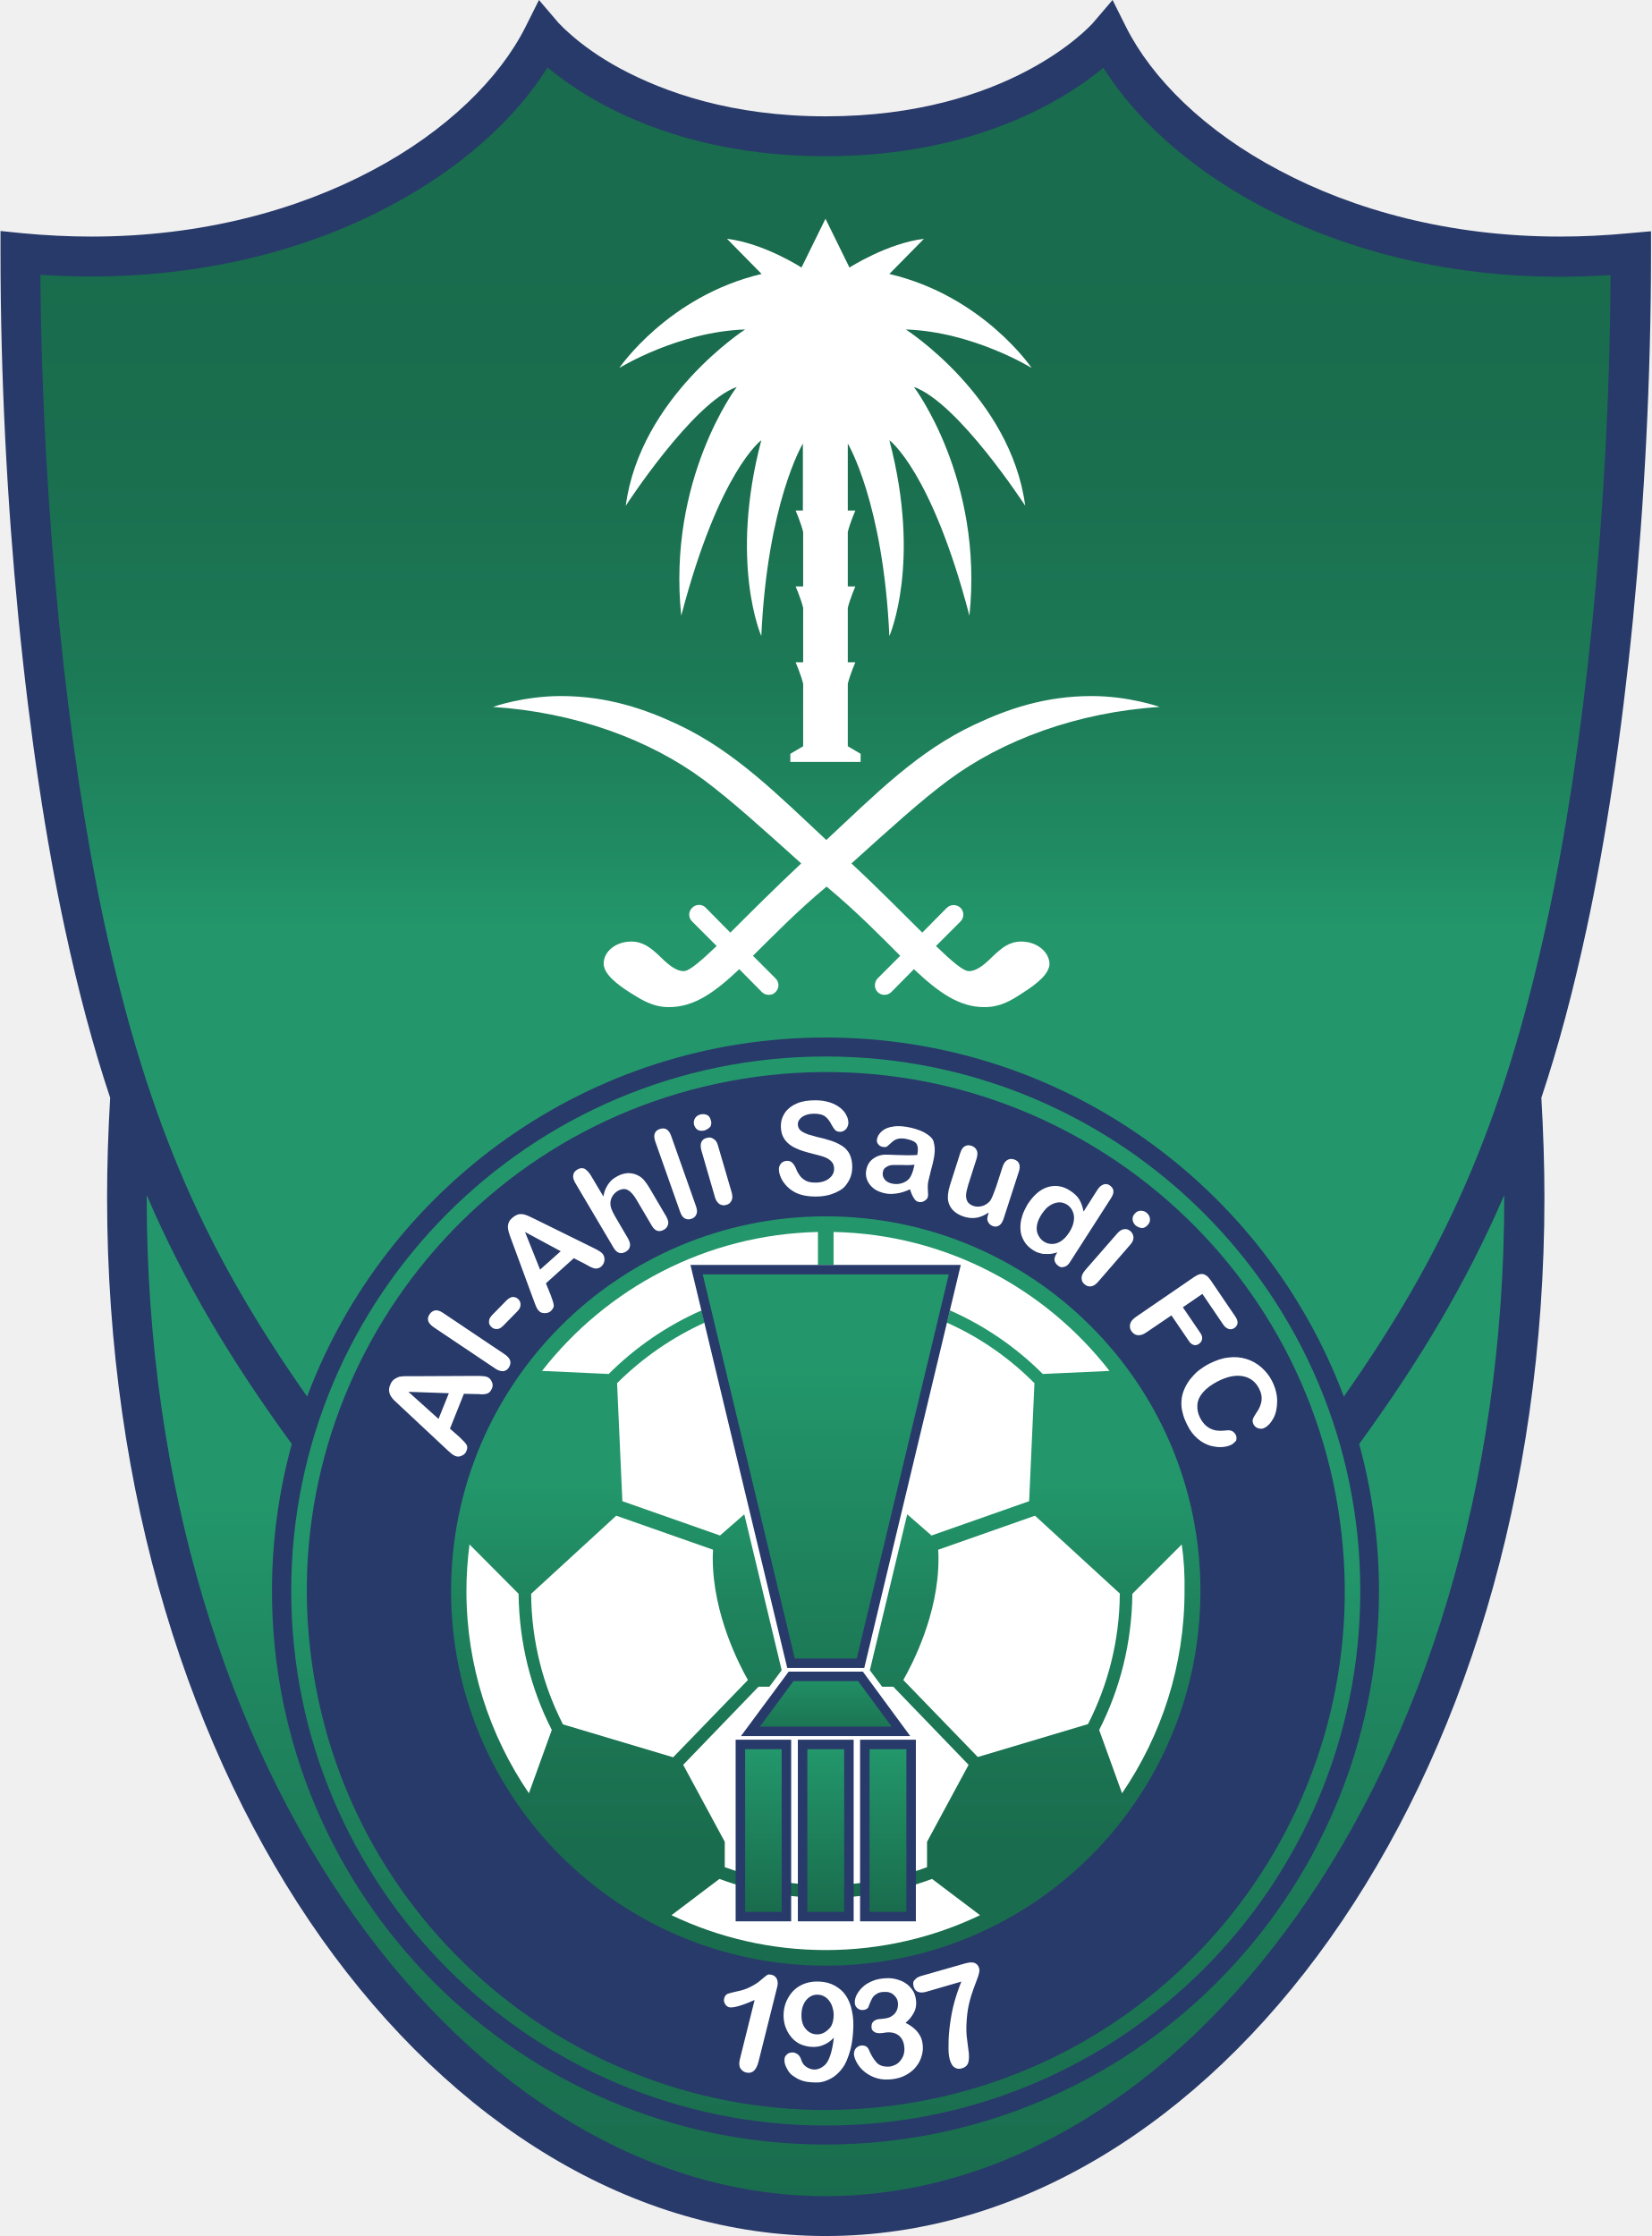
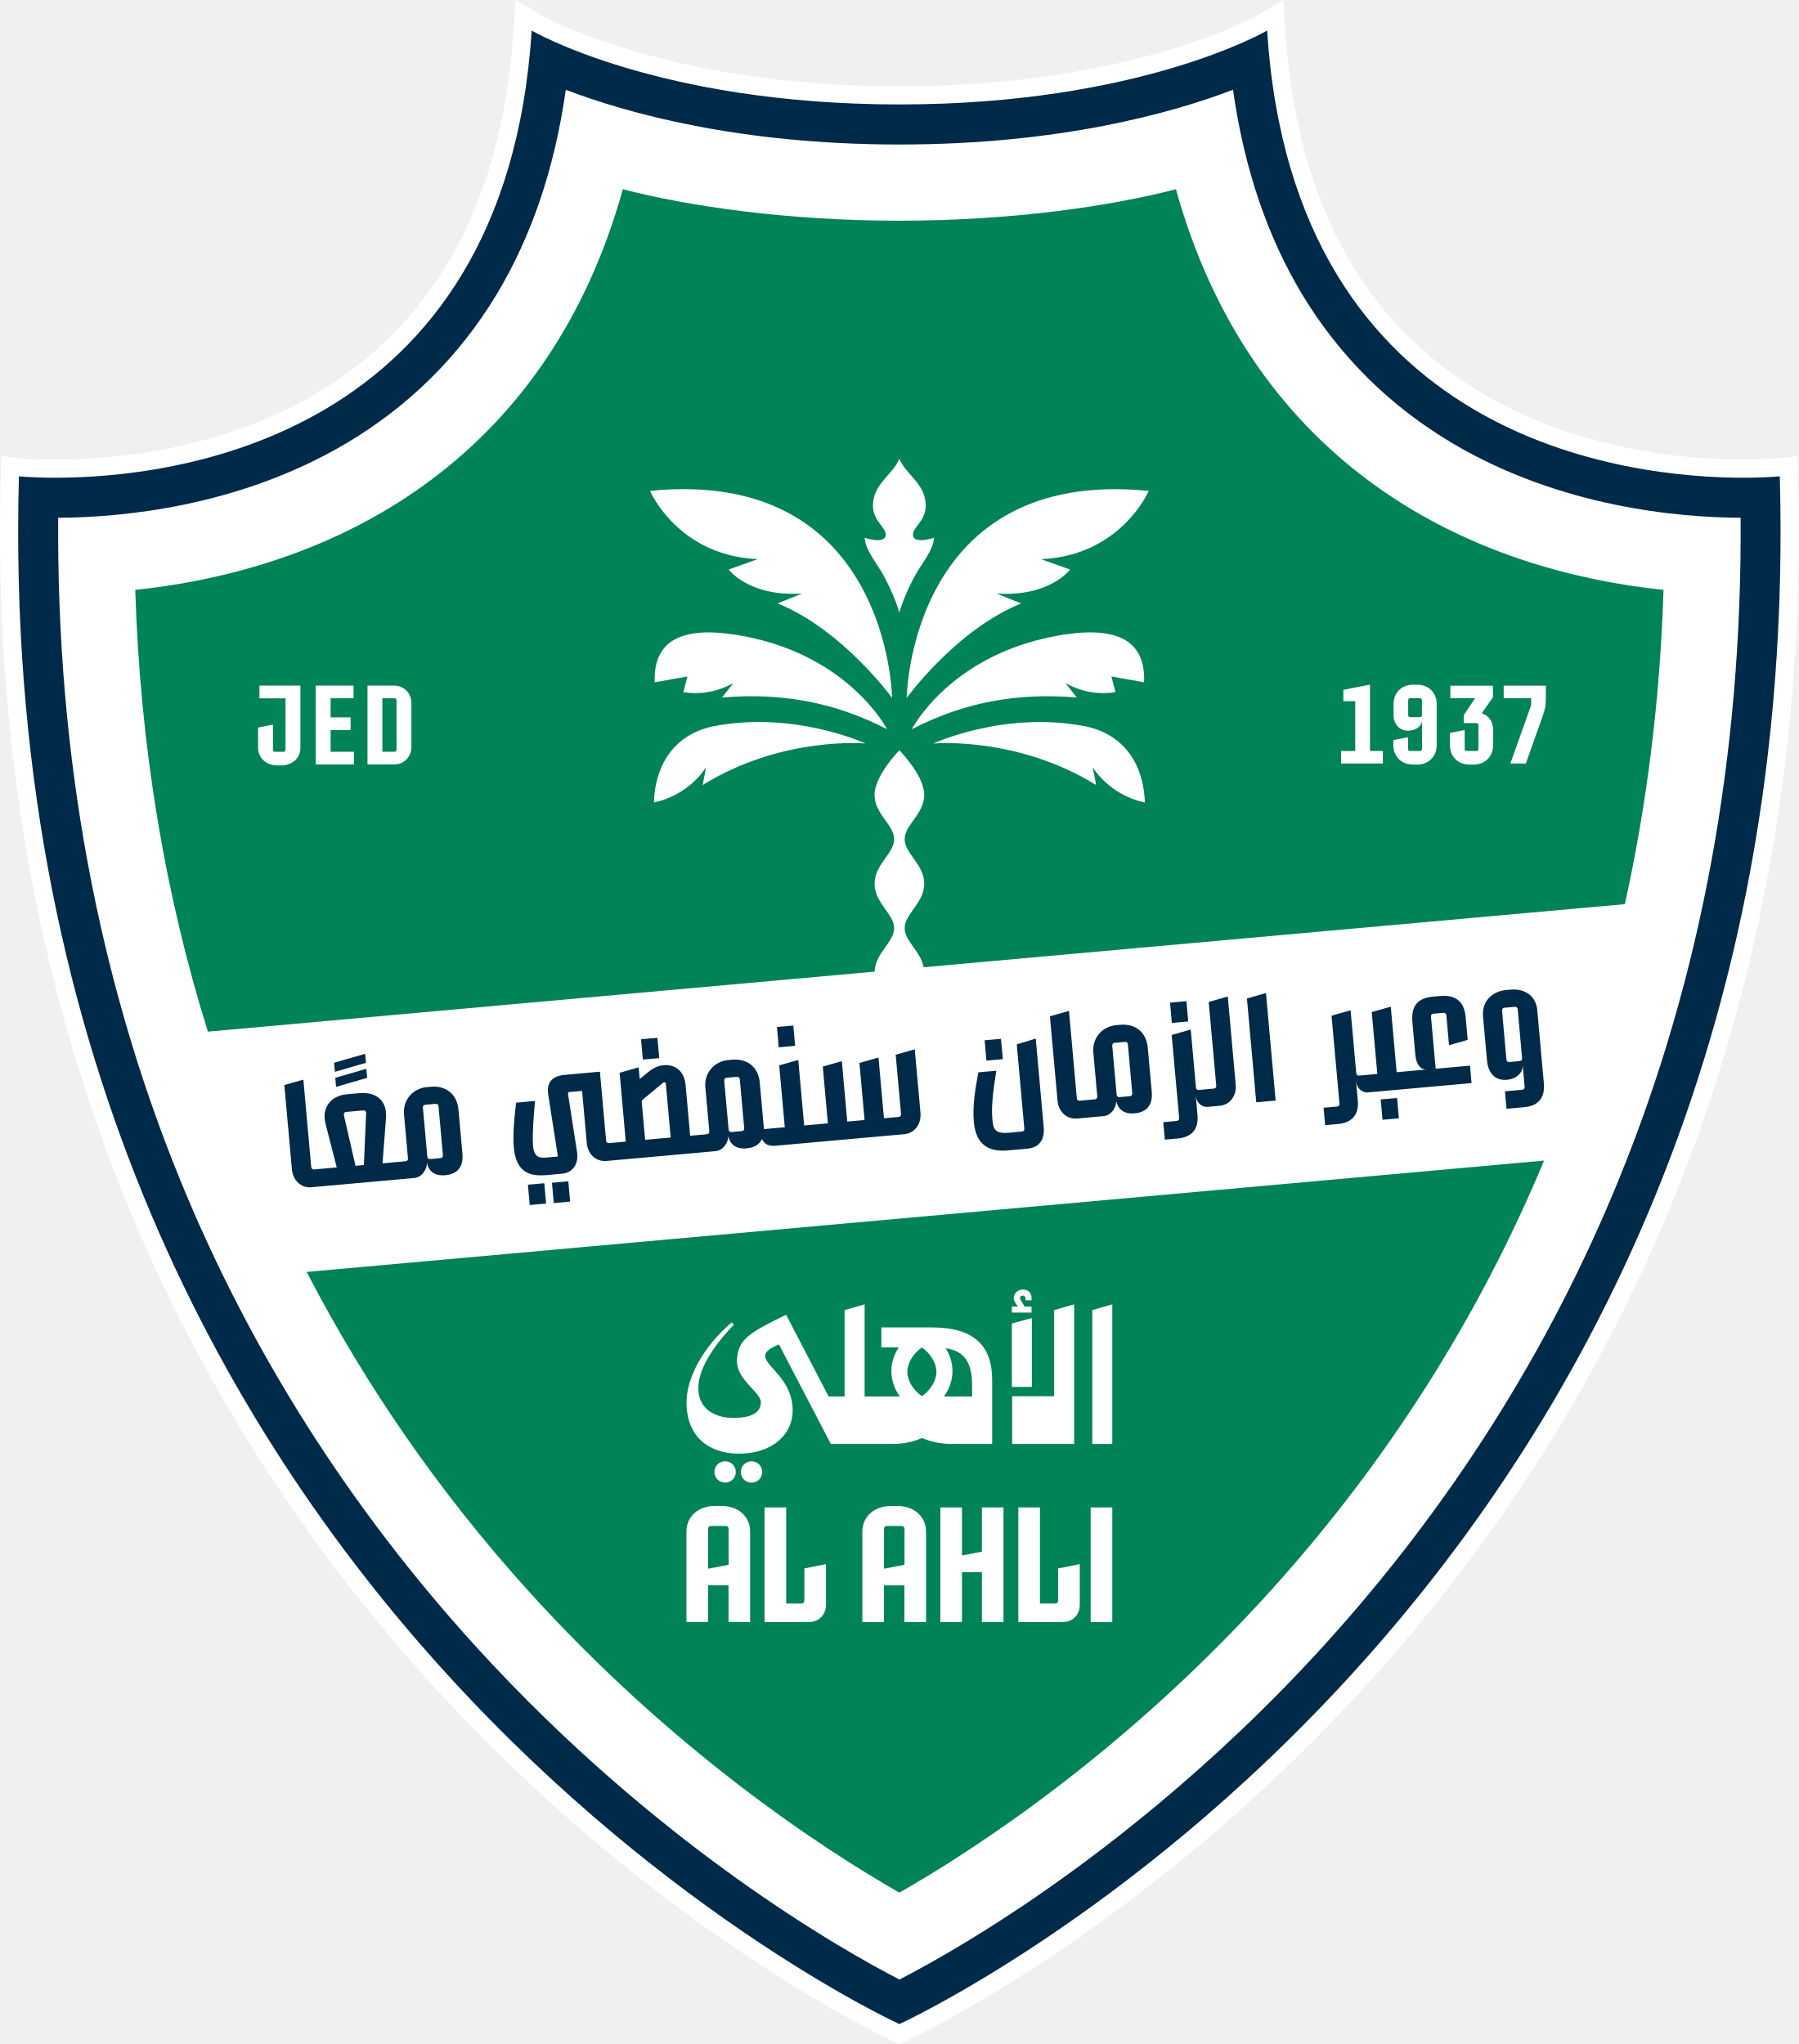
- <svg xmlns="http://www.w3.org/2000/svg" xmlns:xlink="http://www.w3.org/1999/xlink" width="271.768" height="367.961" viewBox="0 0 291 394.247">
-   <linearGradient id="a">
-     <stop offset=".139" stop-color="#196c4d" />
-     <stop offset=".287" stop-color="#1b7352" />
-     <stop offset=".499" stop-color="#1f855f" />
-     <stop offset=".648" stop-color="#23976b" />
-   </linearGradient>
-   <linearGradient xlink:href="#a" id="c" x1="295.769" x2="295.769" y1="872.811" y2="352.567" gradientUnits="userSpaceOnUse" />
-   <linearGradient id="d" x1="295.775" x2="295.775" y1="21.224" y2="504.919" gradientUnits="userSpaceOnUse">
-     <stop offset=".139" stop-color="#196c4d" />
-     <stop offset=".31" stop-color="#1a6f4f" />
-     <stop offset=".451" stop-color="#1c7956" />
-     <stop offset=".579" stop-color="#208a62" />
-     <stop offset=".648" stop-color="#23976b" />
-   </linearGradient>
-   <linearGradient xlink:href="#a" id="e" x1="295.772" x2="295.772" y1="850.052" y2="400.413" gradientUnits="userSpaceOnUse" />
-   <linearGradient xlink:href="#a" id="f" x1="295.772" x2="295.772" y1="704.643" y2="435.974" gradientUnits="userSpaceOnUse" />
-   <linearGradient id="b">
-     <stop offset="0" stop-color="#196c4d" />
-     <stop offset="1" stop-color="#23976b" />
-   </linearGradient>
-   <linearGradient xlink:href="#b" id="h" x1="273.449" x2="273.449" y1="685.28" y2="626.952" gradientUnits="userSpaceOnUse" />
-   <linearGradient xlink:href="#b" id="i" x1="295.775" x2="295.775" y1="685.28" y2="626.952" gradientUnits="userSpaceOnUse" />
-   <linearGradient xlink:href="#b" id="j" x1="295.772" x2="295.772" y1="645.652" y2="488.116" gradientUnits="userSpaceOnUse" />
-   <linearGradient xlink:href="#b" id="k" x1="295.772" x2="295.772" y1="624.948" y2="596.813" gradientUnits="userSpaceOnUse" />
-   <linearGradient xlink:href="#b" id="l" x1="318.098" x2="318.098" y1="685.28" y2="626.952" gradientUnits="userSpaceOnUse" />
-   <g transform="scale(.49189)">
-     <path fill="#283a6a" d="M494.1 570.3c0 109.5-88.8 198.4-198.4 198.4S97.3 679.9 97.3 570.3s88.8-198.4 198.4-198.4 198.4 88.9 198.4 198.4" />
-     <path fill="#283a6a" d="M583.7 83.6c-8.4.8-16.7 1.2-24.7 1.2-39.6 0-73.9-9.5-100.6-23.7-26.8-14.1-45.8-33.1-55-51.5L398.6 0l-7 8.2c-1.1 1.2-30.2 33.5-95.8 33.5-33.9 0-57.9-8.7-73.6-17.1-7.8-4.2-13.5-8.5-17.1-11.6-1.8-1.6-3.2-2.8-4-3.7l-.9-.9-.2-.2-7-8.2-4.8 9.6C179 28 159.9 47 133.2 61.1 106.5 75.3 72.1 84.8 32.6 84.8c-8 0-16.3-.4-24.7-1.2L0 82.8v7.9C0 180.1 9.5 270.1 23.1 333c4.8 22.3 10.1 42.2 16.2 60.5-.7 12.1-1.1 24-1.1 35.8 0 106.6 29.9 199.2 76.9 265.6 47 66.3 111.6 106.6 180.7 106.6s133.7-40.3 180.7-106.6c47.1-66.4 76.9-159 76.9-265.6 0-11.8-.4-23.7-1.1-35.8 6.1-18.3 11.4-38.2 16.2-60.5 13.6-62.9 23.1-152.9 23.1-242.2v-7.9z" />
-     <path fill="url(#c)" d="M539 429.3c0 103.9-29.2 193.8-74.3 257.3-45.2 63.6-105.8 100.6-169 100.6s-123.8-37-169-100.6C81.6 623 52.4 533.2 52.4 429.3v-.9c13.7 31.9 30.6 59.8 52 89.2-4.6 16.8-7.1 34.4-7.1 52.7 0 109.5 88.8 198.4 198.4 198.4s198.4-88.8 198.4-198.4c0-18.2-2.5-35.9-7.1-52.7 21.4-29.4 38.2-57.3 52-89.2z" />
-     <path fill="url(#d)" d="M554.4 329.9c-16.2 74.9-37.6 120.4-72.9 170.7-28.2-75.2-100.7-128.7-185.8-128.7-85 0-157.6 53.5-185.8 128.7-35.3-50.3-56.7-95.9-72.9-170.7-12.8-59.7-22.1-145.6-22.7-231.4 6.2.4 12.2.6 18.2.6 41.9 0 78.5-10 107.3-25.4 25.2-13.4 44.5-30.8 56.3-49.5C209.5 35.4 241.7 56 295.8 56s86.2-20.7 99.5-31.7c11.8 18.7 31.2 36.1 56.3 49.5 28.9 15.3 65.5 25.4 107.3 25.4 6 0 12-.2 18.2-.6-.4 85.7-9.7 171.6-22.7 231.3" />
-     <circle cx="295.8" cy="570.3" r="191.6" fill="url(#e)" />
-     <circle cx="295.8" cy="570.3" r="186" fill="#283a6a" transform="rotate(-9.213 295.79 570.227)" />
-     <path fill="url(#f)" d="M295.8 436c-74.2 0-134.3 60.1-134.3 134.3s60.1 134.3 134.3 134.3 134.3-60.1 134.3-134.3S370 436 295.8 436" />
-     <path fill="#fff" d="M267.9 602.2c-3-5.3-12.5-23.4-12.6-43.3 0-1.1 0-2.2.1-3.4l-34.7-12.2-30.5 28c.1 16.8 4.2 32.7 11.4 46.8l39.5 11.8zm102.9-58.9-34.7 12.2c.1 1.1.1 2.3.1 3.4 0 19.9-9.6 38-12.6 43.3l26.7 27.6 39.5-11.8c7.2-14.1 11.3-30 11.4-46.8z" />
-     <path fill="#fff" d="m251.3 469.7 1.1 4.4c-11.7 5.3-22.2 12.6-31.2 21.5l-.2.2 1.9 42.3 35 12.3 8.7-7.6 13.4 55.9-4.4 5.9h-3.9l-27 28 14.9 27.6v9.1c11.3 4.1 23.5 6.4 36.3 6.4 12.7 0 25-2.3 36.2-6.4v-9.1l14.9-27.6-27-28h-4l-4.4-5.9.1-.4 13.3-55.5 8.7 7.6 35-12.3 1.9-42.3-.2-.2c-9-9-19.5-16.3-31.2-21.5l1.1-4.4c12.5 5.5 23.8 13.3 33.3 22.8l23.9-1.1c-23-29.6-58.7-49-98.9-49.8v11.8H293v-11.8c-40.2.9-75.8 20.2-98.9 49.8l23.9 1.1c9.5-9.5 20.8-17.3 33.3-22.8m-83.2 83.9c-.7 5.5-1.1 11.1-1.1 16.7 0 26.8 8.3 51.8 22.4 72.5l8.2-22.7c-7.5-14.7-11.7-31.2-11.9-48.8z" />
-     <path fill="#fff" d="M295.8 680.3c-13.4 0-26.2-2.4-38.1-6.8l-17.2 13c16.8 8 35.5 12.5 55.3 12.5s38.6-4.5 55.3-12.5l-17.2-13c-11.9 4.4-24.7 6.8-38.1 6.8m127.6-126.7-17.7 17.7c-.2 17.6-4.4 34.1-11.9 48.8l8.2 22.7c14.1-20.7 22.4-45.6 22.4-72.5.1-5.7-.2-11.2-1-16.7" />
-     <path fill="#283a6a" d="M263.5 688.7v-65.1h19.9v65.1z" />
-     <path fill="url(#h)" d="M266.9 685.3H280V627h-13.1z" />
-     <path fill="#283a6a" d="M285.8 688.7v-65.1h20v65.1z" />
-     <path fill="url(#i)" d="M289.2 685.3h13.2V627h-13.2z" />
-     <path fill="#283a6a" d="M342 453.4h-94.7L282 597.9h27.6l34.6-144.5z" />
-     <path fill="url(#j)" d="M284.7 594.5h22.2l33-137.7h-88.2z" />
-     <path fill="#283a6a" d="m324.1 619.6-15-20.4h-26.6l-17.1 23.1h60.7z" />
-     <path fill="url(#k)" d="M272.2 618.9h47.2l-12-16.3h-23.2z" />
-     <path fill="#283a6a" d="M309.8 688.7h-1.7v-65.1h20v65.1z" />
-     <path fill="url(#l)" d="M324.7 685.3V627h-13.2v58.3z" />
-     <g fill="#fff">
-       <path d="M367.3 181.3c-5.2-39.1-42.8-63.2-42.8-63.2 24.1.8 45.1 13.8 45.1 13.8s-17.4-25.8-51-33.7L331 85.6c-13.2 1.6-26.7 10.3-26.7 10.3l-8.6-17.5-8.6 17.5s-13.4-8.7-26.7-10.3l12.4 12.6c-33.5 7.9-51 33.7-51 33.7s21-13 45.1-13.8c0 0-37.6 24.2-42.8 63.2 0 0 24-37 39.8-42.6 0 0-25 33-19.9 82 13.6-52 28.7-62.9 28.7-62.9-11.6 44 0 70.2 0 70.2 2.2-48 14.9-69 14.9-69v24H285s1.9 4.4 2.7 7.7v19.5H285s1.9 4.4 2.7 7.7v19.5H285s1.9 4.4 2.7 7.7v22.4l-4.6 2.7v2.9h25.2v-2.9l-4.6-2.7v-22.4c.8-3.3 2.7-7.7 2.7-7.7h-2.7v-19.5c.8-3.3 2.7-7.7 2.7-7.7h-2.7v-19.5c.8-3.3 2.7-7.7 2.7-7.7h-2.7v-24s12.7 21 14.9 69c0 0 11.6-26.2 0-70.2 0 0 15.1 10.9 28.7 62.9 5.1-49-19.9-82-19.9-82 15.9 5.6 39.9 42.6 39.9 42.6" />
-       <path d="M365.9 337.5c-4.4 0-7.1 2.4-9.8 4.9-2.6 2.5-5.7 5.7-9 5.7-2 0-6-3.4-11.8-9l8.8-8.8c1.4-1.4 1.3-3.6 0-4.9-1.4-1.3-3.5-1.3-4.9 0l-8.8 8.9c-6.9-6.8-15.5-15.6-25.4-24.8 14-12.6 24.5-22.2 34.7-29.8 19.5-14.5 46.3-24.4 75.8-26.3 0 0-10.9-3.9-24.4-3.9-16.8 0-30.2 4.7-41.9 10.2-20.5 9.6-35.5 24.9-53.2 41.4-17.7-16.5-32.8-31.8-53.2-41.4-11.7-5.5-25.2-10.2-41.9-10.2-13.5 0-24.4 3.9-24.4 3.9 29.4 1.9 56.2 11.7 75.8 26.3 10.1 7.6 20.7 17.2 34.7 29.8-9.9 9.3-18.6 18-25.4 24.8l-8.8-8.9c-1.3-1.4-3.5-1.4-4.9 0s-1.4 3.5 0 4.9l8.8 8.8c-5.8 5.5-9.8 9-11.8 9-3.3 0-6.4-3.2-9-5.7-2.7-2.5-5.5-4.9-9.8-4.9-5.5 0-9.9 3.5-9.9 7.9 0 3.6 4.4 7.2 9.6 10.5 4.5 2.8 8.2 5.1 13.8 5.1 9.1 0 16.4-5.3 25.2-13.6l8.1 8.2c.7.7 1.6 1 2.5 1s1.8-.3 2.4-1c1.4-1.4 1.4-3.5 0-4.9l-8.1-8.1c7.2-7.1 15.5-15.7 26.4-24.8 10.9 9.1 19.3 17.7 26.4 24.8l-8.1 8.1c-1.3 1.4-1.3 3.6 0 4.9.7.7 1.6 1 2.4 1 .9 0 1.8-.3 2.5-1l8.1-8.2c8.8 8.3 16.2 13.6 25.2 13.6 5.7 0 9.4-2.2 13.8-5.1 5.2-3.3 9.6-6.9 9.6-10.5-.2-4.3-4.6-7.9-10.1-7.9M170.5 499.7l-4.4-.1-5 12.5 3.4 3c1.3 1.2 2.1 2.1 2.5 2.7s.4 1.4 0 2.3c-.3.8-.9 1.4-1.7 1.7-.8.4-1.6.4-2.3.1-.4-.2-.8-.4-1.2-.7s-.9-.8-1.6-1.4L143.3 504c-.5-.5-1.1-1-1.7-1.6-.7-.6-1.2-1.2-1.6-1.8s-.6-1.2-.7-1.9 0-1.5.4-2.3c.3-.9.8-1.5 1.4-2q.9-.6 1.8-.9c.7-.1 1.3-.2 2-.2h2.8l23.1-.1c1.8 0 3 .1 3.7.4s1.2.8 1.6 1.7c.4.8.4 1.7 0 2.5-.2.5-.5.9-.8 1.2s-.7.5-1.1.6-1 .2-1.7.2c-.8-.1-1.5-.1-2-.1m-13.5 8.9 3.7-9.2-14.5-.5zm52.4-55.6-3.9-2-10 9 1.7 4.2c.6 1.6 1 2.8 1.1 3.6.1.7-.3 1.4-1 2.1-.6.6-1.4.8-2.3.8s-1.6-.3-2.1-.9c-.3-.3-.6-.7-.8-1.2s-.5-1.1-.8-2l-8-21.7c-.2-.6-.5-1.4-.8-2.2-.3-.9-.5-1.6-.6-2.3s0-1.4.2-2c.2-.7.7-1.3 1.4-1.9s1.4-1 2.1-1.2 1.4-.1 2 0c.7.2 1.3.4 1.9.7s1.4.7 2.5 1.2l20.7 10.2c1.6.8 2.6 1.4 3.1 2s.7 1.3.7 2.2c-.1.9-.4 1.7-1.1 2.3-.4.4-.8.6-1.2.7s-.8.1-1.2.1c-.4-.1-.9-.3-1.6-.6-.9-.5-1.5-.8-2-1.1m-16 2.1 7.4-6.6-12.8-6.9zm-16 35.5-22.2-14.9c-1-.7-1.6-1.4-1.9-2.2-.2-.8-.1-1.6.5-2.4.5-.8 1.2-1.2 2-1.4.8-.1 1.8.2 2.8.9l22.2 14.9c1 .7 1.7 1.5 1.9 2.3s0 1.6-.5 2.4-1.2 1.2-2 1.3c-.9 0-1.8-.2-2.8-.9m66.2-56.2-8.9-25.2c-.4-1.2-.5-2.1-.2-2.9s.9-1.3 1.8-1.6 1.7-.3 2.4.1 1.3 1.2 1.7 2.4l8.9 25.2c.4 1.2.5 2.2.1 2.9-.3.8-.9 1.3-1.8 1.6s-1.7.2-2.4-.2-1.2-1.2-1.6-2.3m-58.4 35.7-5 5.1c-.8.8-1.5 1.2-2.3 1.2s-1.4-.2-2-.8-.9-1.2-.8-2c0-.7.4-1.5 1.2-2.3l5-5.1c.8-.8 1.5-1.2 2.3-1.3.7 0 1.4.2 2 .8s.8 1.2.8 1.9c0 1-.4 1.7-1.2 2.5m26.2-49.1 4.7 7.9q.3-1.8.9-3c.6-1.2.9-1.6 1.5-2.3s1.4-1.3 2.3-1.8c1.3-.8 2.7-1.2 4.1-1.3 1.4 0 2.7.3 3.9 1 .8.4 1.4 1 2 1.7s1.2 1.6 1.8 2.6l6 10.2c.6 1.1.9 2 .7 2.8s-.6 1.5-1.5 2c-1.8 1-3.3.5-4.5-1.7l-5.3-9c-1-1.7-2-2.9-3.1-3.5-1-.6-2.3-.5-3.7.3-.9.6-1.6 1.3-2.1 2.3s-.6 2.1-.4 3.2q.3 1.5 2.1 4.5l4.1 7c.6 1.1.9 2 .7 2.8-.1.8-.6 1.5-1.5 2-1.8 1-3.3.5-4.5-1.7L206 424c-.6-1.1-.9-2-.7-2.8.1-.8.6-1.5 1.5-2 .8-.5 1.7-.6 2.5-.3q1.05.6 2.1 2.1m41-15.8c-.8.2-1.6.2-2.3-.1s-1.2-1-1.5-1.9c-.2-.8-.1-1.6.3-2.3s1.1-1.2 1.9-1.4 1.5-.2 2.3.1 1.2.9 1.5 1.9c.3.9.2 1.7-.2 2.4-.6.6-1.2 1-2 1.3m4.7 5.2 5 17.1c.3 1.2.3 2.2-.1 2.9-.4.8-1 1.3-1.9 1.5-.9.3-1.7.1-2.4-.3-.7-.5-1.3-1.3-1.6-2.4l-4.9-16.9c-.3-1.2-.3-2.1 0-2.9.4-.8 1-1.3 1.9-1.5q1.35-.45 2.4.3c.8.4 1.3 1.2 1.6 2.2M405 446.1l-11.7 13.5c-.8.9-1.6 1.4-2.5 1.5s-1.6-.2-2.3-.8-1-1.3-1-2.2.4-1.7 1.2-2.7l11.6-13.3q1.2-1.35 2.4-1.5c1.2-.15 1.6.2 2.3.7.7.6 1 1.3 1.1 2.2 0 .9-.3 1.7-1.1 2.6m1.9-6.8c-.6-.6-1-1.2-1.1-2s.1-1.6.8-2.3c.6-.7 1.3-1 2.1-1s1.6.2 2.2.8c.6.5 1 1.2 1.1 2s-.1 1.6-.8 2.3c-.6.7-1.3 1.1-2.1 1.1-.8-.1-1.5-.4-2.2-.9m-101.6-21q0 3-1.5 5.4c-1.5 2.4-2.5 2.8-4.5 3.8-2 .9-4.3 1.4-7.1 1.4-3.3 0-6-.6-8.1-1.9-1.5-.9-2.7-2.1-3.7-3.6-.9-1.5-1.4-2.9-1.4-4.3 0-.8.3-1.5.8-2.1.6-.6 1.3-.9 2.2-.9.7 0 1.3.2 1.8.7s.9 1.1 1.3 2c.4 1.1.9 1.9 1.4 2.6s1.2 1.3 2.1 1.8 2.1.7 3.5.7c2 0 3.6-.5 4.8-1.4s1.9-2.1 1.9-3.5c0-1.1-.3-2-1-2.7s-1.5-1.2-2.6-1.6-2.5-.7-4.3-1.2c-2.4-.6-4.4-1.2-6-2a9.6 9.6 0 0 1-3.8-3c-.9-1.3-1.4-2.9-1.4-4.8 0-1.8.5-3.4 1.5-4.9 1-1.4 2.4-2.5 4.3-3.3s4.1-1.1 6.6-1.1c2 0 3.8.3 5.3.8s2.7 1.2 3.7 2 1.7 1.7 2.1 2.6c.5.9.7 1.8.7 2.7 0 .8-.3 1.5-.8 2.2-.6.6-1.3 1-2.1 1s-1.4-.2-1.8-.6-.8-1-1.3-1.9c-.6-1.2-1.3-2.2-2.2-2.9-.8-.7-2.2-1.1-4.1-1.1-1.7 0-3.1.4-4.2 1.1-1.1.8-1.6 1.7-1.6 2.7 0 .7.2 1.2.5 1.7q.6.75 1.5 1.2c.9.45 1.3.6 1.9.8s1.7.5 3.2.9c1.9.4 3.6.9 5.1 1.4s2.8 1.2 3.9 1.9c1.1.8 1.9 1.7 2.5 2.9.6 1.4.9 2.8.9 4.5m20.7 8q-2.55 1.2-4.8 1.5c-2.25.3-3.1.2-4.8-.2-1.5-.4-2.8-1-3.8-1.9s-1.7-1.9-2.1-3.1-.4-2.4-.1-3.6c.4-1.6 1.2-2.9 2.6-3.8 1.3-.9 2.9-1.4 4.8-1.3.4 0 1.4 0 3 .1 1.6 0 2.9.1 4.1.1 1.1 0 2.4 0 3.7-.1.3-1.6.3-2.8-.1-3.7s-1.5-1.5-3.2-1.9c-1.5-.4-2.7-.4-3.6-.2s-1.7.7-2.4 1.4c-.8.7-1.3 1.2-1.6 1.4s-.8.2-1.6.1c-.7-.2-1.2-.5-1.6-1.1-.4-.5-.5-1.2-.3-1.8.2-1.1.9-2 1.8-2.8 1-.8 2.3-1.4 4.1-1.6 1.7-.3 3.8-.1 6.1.4q3.9.9 6 2.4c2.1 1.5 2.2 2.2 2.5 3.7s.2 3.4-.3 5.6q-.45 2.1-.9 3.6c-.2 1-.5 2.1-.8 3.3-.3 1.1-.4 2.3-.3 3.7.1 1.3.1 2.1 0 2.5-.1.6-.6 1.1-1.3 1.5s-1.4.5-2.1.3c-.6-.1-1.2-.6-1.6-1.3-.6-.9-1-1.9-1.4-3.2m1.6-8.8c-1 .1-2.3.2-4.1.1h-3.7q-1.05 0-2.1.6c-1.05.6-1.2 1-1.4 1.8-.2.9-.1 1.8.5 2.6.5.8 1.4 1.3 2.5 1.6 1.2.3 2.3.3 3.5 0q1.65-.45 2.7-1.5c.8-.8 1.4-2.2 1.9-4.3zm26.4 17.9.2-.8c-1 .7-2 1.2-2.9 1.5-1 .4-2 .5-3 .5s-2.1-.2-3.3-.6c-1.4-.5-2.6-1.2-3.5-2.1s-1.5-2-1.8-3.3q-.45-2.25.6-5.7l3.7-11.6c.4-1.2.9-2 1.6-2.4s1.5-.5 2.4-.2 1.5.8 1.9 1.6.3 1.7 0 2.9l-3 9.4c-.4 1.4-.7 2.5-.8 3.5s.1 1.9.5 2.6 1.1 1.2 2.2 1.6c1 .3 2 .3 3.1 0s1.9-.9 2.7-1.7c.6-.7 1.3-2.5 2.3-5.3l2.3-7.1c.4-1.2.9-1.9 1.7-2.4.7-.4 1.5-.5 2.4-.2s1.5.8 1.8 1.5c.3.8.3 1.7-.1 2.9l-5.5 17c-.4 1.1-.9 1.9-1.6 2.3s-1.4.5-2.2.2-1.4-.8-1.7-1.5c-.4-.6-.4-1.5 0-2.6m24.5 14 .3-.5q-1.8.6-3.3.6c-1.5 0-2 0-2.9-.3-1-.2-1.9-.7-2.8-1.3-1.2-.8-2.2-1.8-2.9-3s-1.2-2.5-1.3-4 0-3 .5-4.6c.4-1.6 1.2-3.1 2.1-4.7 2.1-3.2 4.5-5.3 7.2-6.1s5.4-.4 8 1.3c1.5 1 2.6 2 3.3 3.2s1.2 2.6 1.5 4.3l4.9-7.7c.7-1.1 1.4-1.7 2.2-2s1.6-.2 2.3.3 1.2 1.1 1.3 1.9-.2 1.6-.8 2.6l-14.7 22.9q-.9 1.5-2.1 1.8c-1.2.3-1.5.1-2.2-.4s-1.1-1.1-1.3-1.9c-.1-.6.1-1.5.7-2.4m-5.3-14.2c-.9 1.4-1.5 2.7-1.7 4s-.1 2.4.4 3.4 1.1 1.8 2 2.4 1.9.9 3 .9 2.1-.3 3.2-1 2.1-1.8 3-3.2 1.4-2.7 1.6-4 .1-2.4-.4-3.5c-.4-1-1.1-1.8-2-2.4-1-.6-2-.9-3.1-.8s-2.2.5-3.2 1.2c-1 .6-1.9 1.7-2.8 3m65 39.5-7.4-10.9-7 4.8 6.2 9.1c.6.8.8 1.6.7 2.3s-.5 1.2-1.1 1.7c-.6.4-1.3.6-1.9.4q-1.05-.3-1.8-1.5l-6.2-9.1-9 6.1c-1.1.8-2.2 1.1-3.1 1s-1.6-.6-2.2-1.4-.7-1.7-.5-2.6.9-1.7 2-2.5l21-14.4c.8-.5 1.5-.9 2.2-1s1.3 0 1.9.4c.6.3 1.1.9 1.7 1.7l8.9 13.1c.6.9.9 1.7.8 2.4s-.5 1.3-1.1 1.7-1.3.6-2 .4c-.9-.3-1.5-.8-2.1-1.7m3.1 43.1c-.9.5-2.1.8-3.4.9s-2.8-.1-4.3-.5c-1.6-.5-3.1-1.3-4.5-2.5s-2.7-2.8-3.7-4.9c-.8-1.6-1.4-3-1.7-4.5-.4-1.4-.5-2.8-.4-4.2s.4-2.7 1-4.1q.75-1.8 2.1-3.6c.9-1.1 1.9-2.2 3-3.1 1.2-.9 2.5-1.8 3.9-2.5 2.4-1.2 4.7-2 6.9-2.2 2.2-.3 4.3-.1 6.3.5s3.8 1.6 5.4 3 2.9 3 3.9 5c1.2 2.4 1.8 4.8 1.8 7.1s-.4 4.4-1.3 6.1-2 2.9-3.2 3.5c-.7.4-1.4.4-2.2.2s-1.3-.7-1.7-1.3c-.4-.8-.5-1.4-.3-2s.6-1.3 1.2-2.2c1.1-1.5 1.7-3 1.9-4.4s-.1-2.9-.9-4.4c-1.3-2.5-3.2-3.9-5.8-4.4s-5.6.1-9.1 1.9c-2.3 1.2-4 2.5-5.2 3.9s-1.9 2.9-2 4.5.2 3.1 1 4.7c.9 1.7 2 2.9 3.5 3.7s3.2 1 5.1.8c.9-.1 1.7-.2 2.4 0s1.2.6 1.7 1.4c.4.7.4 1.4.2 2.2-.4.4-.9 1-1.6 1.4M265 738.2l5.3-21.3c-4.7 2.1-7.8 2.9-9.1 2.6q-1.05-.3-1.5-1.2c-.4-.6-.5-1.3-.3-2 .2-.8.6-1.3 1.2-1.6.6-.2 1.6-.5 3-.8 2.1-.4 3.9-1 5.2-1.7 1.4-.7 2.7-1.5 3.8-2.5 1.2-1 1.9-1.6 2.3-1.8.3-.2.9-.2 1.6 0q1.2.3 1.8 1.5c.3.8.4 1.7.1 2.8l-6.7 26.8c-.8 3.1-2.2 4.4-4.4 3.9-1-.2-1.6-.8-2.1-1.5-.5-.9-.5-2-.2-3.2m33.7-7.8c-1.1 1.2-2.4 2.1-3.7 2.6-1.3.6-2.8.8-4.4.7-1.5-.1-2.9-.5-4.2-1.1-1.3-.7-2.4-1.6-3.2-2.7-.9-1.1-1.5-2.4-2-3.8-.4-1.4-.6-2.9-.5-4.5.1-1.7.5-3.2 1.2-4.7.7-1.4 1.6-2.7 2.7-3.7s2.5-1.8 4-2.3 3.2-.7 5-.6c2.1.1 3.9.6 5.5 1.5s2.9 2 3.9 3.5 1.8 3.4 2.2 5.6c.5 2.2.6 4.7.4 7.5q-.3 4.65-1.5 8.1c-1.2 3.45-1.8 4.2-3.1 5.8q-1.95 2.25-4.5 3.3c-2.55 1.05-3.6.9-5.8.8q-3.15-.15-5.4-1.5c-2.25-1.35-2.6-2-3.3-3.2s-1.1-2.4-1-3.5q0-1.05.9-1.8c.5-.5 1.2-.7 2-.7.7 0 1.3.3 1.9.7.5.4.9 1 1.2 1.9.3 1 .8 1.8 1.6 2.4s1.7 1 2.7 1.1c.9.1 1.8-.1 2.6-.5s1.6-1 2.2-1.8c1.2-1.7 2.1-4.7 2.6-9.1m-.1-7.4c.1-1.1 0-2.1-.3-3.1-.2-.9-.6-1.8-1.1-2.5s-1.1-1.3-1.8-1.7-1.5-.7-2.4-.7c-1.5-.1-2.9.5-4 1.7s-1.8 2.9-1.9 5.1c-.1 2.1.3 3.9 1.3 5.2s2.3 2.1 3.9 2.2c1 .1 2-.1 2.9-.6s1.7-1.2 2.4-2.1c.6-1 .9-2.1 1-3.5m17.8.6c1.5-.1 2.7-.5 3.8-1.5 1-.9 1.5-2.2 1.5-3.8 0-1.2-.5-2.3-1.4-3.1-.9-.9-2.1-1.3-3.5-1.2-1 0-1.8.2-2.4.5s-1.1.7-1.5 1.1c-.4.5-.7 1.1-1 1.8s-.6 1.4-.8 2c-.1.3-.4.6-.8.8s-.9.3-1.4.3c-.6 0-1.2-.2-1.8-.7s-.9-1.2-.9-2.1c0-.8.2-1.7.7-2.7.5-.9 1.2-1.9 2.1-2.7.9-.9 2.1-1.6 3.5-2.2s3-.9 4.8-1c1.6-.1 3 .1 4.3.5s2.4.9 3.4 1.7 1.7 1.7 2.3 2.7c.5 1 .8 2.2.9 3.4q.15 2.4-.9 4.2c-1.05 1.8-1.6 2.3-2.9 3.5 1.3.6 2.4 1.4 3.3 2.2s1.6 1.8 2.1 2.8.7 2.2.8 3.4c.1 1.5-.2 2.9-.7 4.3s-1.3 2.6-2.4 3.8c-1.1 1.1-2.4 2-4 2.7s-3.3 1-5.2 1.1-3.7-.2-5.2-.8-2.8-1.4-3.9-2.4-1.8-2-2.4-3.1-.8-2-.9-2.7c0-.9.2-1.7.8-2.3s1.3-.9 2.2-.9c.5 0 .9.1 1.3.3s.7.6.9.9c.9 2.2 1.9 3.8 2.9 4.9s2.4 1.5 4.1 1.5c1 0 1.9-.3 2.9-.8.9-.5 1.6-1.3 2.2-2.3s.8-2.1.8-3.4c-.1-1.9-.6-3.3-1.7-4.4-1.1-1-2.5-1.5-4.4-1.4-.3 0-.8.1-1.5.2s-1.1.1-1.3.1q-1.35 0-2.1-.6c-.75-.6-.8-1-.8-1.8s.2-1.4.8-1.9 1.4-.8 2.6-.8zm13.9-15.4 15.4-4.4c1.5-.4 2.6-.5 3.4-.2s1.4.9 1.7 2c.2.6 0 1.6-.4 2.9-.5 1.3-1 2.7-1.6 4.3s-1.2 3.5-1.7 5.7-.8 4.8-.9 7.9c0 1.3 0 2.4.1 3.3.1.8.2 1.9.4 3.3.2 1.3.3 2.4.4 3.1.1 1.7 0 2.9-.4 3.7s-1.1 1.3-2.1 1.6c-.9.3-1.8.2-2.6-.3s-1.3-1.4-1.7-2.7c-.3-1-.5-2.4-.5-4.2s0-4.1.3-6.7.7-5.4 1.4-8.3 1.7-5.9 2.9-8.9l-12.4 3.6c-1.3.4-2.3.4-3.1.1s-1.3-.9-1.6-1.9c-.3-1.1-.2-1.9.4-2.4.5-.7 1.4-1.2 2.6-1.5" />
-     </g>
+ <svg xmlns="http://www.w3.org/2000/svg" viewBox="0 0 263.97 300">
+   <defs id="defs1">
+     <style id="style1">.cls-1{fill:#fff}.cls-3{fill:#008357}</style>
+   </defs>
+   <g id="g11" transform="translate(-141.055 -122.846)scale(.54608)">
+     <path id="path1" d="M497.97 773.41c-.62-.28-62.78-29.04-122.99-95.01-35.33-38.72-63.13-82.51-82.63-130.17-24.36-59.54-35.75-125.28-33.84-195.39l.14-5.27 5.24.55s3.57.36 9.32.36c14.97 0 44.01-2.32 70.21-17.85 32.16-19.06 49.95-51.95 52.89-97.76l.51-7.91 6.84 4.01c.33.19 33.82 19.19 96.35 19.19s96.03-19 96.36-19.19l6.81-3.98.51 7.88c2.94 45.81 20.73 78.71 52.89 97.77 26.19 15.52 55.23 17.85 70.2 17.85 5.45 0 8.93-.32 9.32-.36l5.24-.54.15 5.26c1.91 70.11-9.48 135.84-33.84 195.38-19.5 47.66-47.3 91.45-82.63 130.17-60.2 65.97-122.36 94.73-122.99 95.01l-2.02.92-2.03-.92z" class="cls-1" />
+     <path id="path2" d="M498.09 758.34c-.59-.27-59.35-27.44-116.27-89.78-33.4-36.58-59.68-77.97-78.12-123.01-23.03-56.27-33.79-118.39-31.99-184.63l.13-4.98 4.96.52s3.38.34 8.81.34c14.16 0 41.61-2.2 66.37-16.86 30.4-18.01 47.22-49.09 50-92.38l.48-7.48 6.46 3.79c.31.18 31.97 18.13 91.09 18.13s90.78-17.95 91.09-18.13l6.44-3.76.48 7.45c2.77 43.29 19.59 74.38 50 92.39 24.76 14.67 52.21 16.86 66.36 16.86 5.16 0 8.44-.3 8.81-.34l4.96-.51.14 4.97c1.8 66.25-8.96 128.37-31.99 184.63-18.44 45.04-44.72 86.42-78.12 123.01-56.91 62.34-115.67 89.51-116.27 89.78l-1.91.87-1.91-.87z" class="cls-1" />
+     <path id="path3" d="M736.61 352.98s-3.67.38-9.83.38c-30.33 0-120.87-9.34-127.96-120.19 0 0-33.84 19.86-98.82 19.86s-98.82-19.86-98.82-19.86c-7.1 110.83-97.64 120.19-127.96 120.19-6.15 0-9.83-.38-9.83-.38-8.26 304.36 236.6 415.99 236.6 415.99s244.88-111.63 236.6-415.99zm-43.19 188.79c-18.7 45.89-45.39 88.09-79.32 125.43-30.29 33.33-60.89 56.56-81.21 70.17-15.04 10.07-26.83 16.51-32.88 19.63-14.87-7.66-64.62-35.58-113.48-89.12-34.09-37.36-60.91-79.6-79.71-125.55-22.28-54.45-33.32-114.35-32.88-178.21 16.78-.08 48.47-2.85 77.44-20.03 16.74-9.93 30.29-23.32 40.26-39.8 9.46-15.64 15.74-34.16 18.71-55.2 16.43 6.27 46.55 14.71 89.65 14.71s73.21-8.44 89.65-14.71c2.97 21.04 9.25 39.56 18.71 55.2 9.98 16.48 23.52 29.87 40.26 39.8 28.97 17.17 60.67 19.95 77.44 20.03.45 63.65-10.52 123.36-32.65 177.67zm-221.44-35.71-.49-5.46-4.4.39.49 5.46 4.4-.4zm-36.52 3.29-.49-5.46-4.4.39.49 5.46zm92.33.28-.49-5.46-4.4.39.49 5.46zm49.83-10.13-.49-5.46-4.4.4.49 5.46zm-229 17.58 8.34-2.42-.22-2.43-8.34 2.42zm8.02-6.46-.22-2.43-8.34 2.42.22 2.43zm24.85 12.5c-.34-3.77-3.04-6.47-7.47-6.07l-.99.09c-3.84.34-6.5 3.53-6.16 7.3l1.07 11.87c.04.42-.22.73-.64.77l-1.94.17-4.26.38.93-12.09c.37-4.58-2.39-7.2-7.22-6.77l-3.24.29c-4.51.41-6.88 3.74-5.78 7.94l3.01 11.73-3.95.35-2.14.2c-.42.04-.73-.22-.77-.64l-2.11-23.5-5.12 1.45 2.04 22.65c.27 3.03 2.52 5.06 5.23 4.82l3.31-.3 20.5-1.84 3.77-.34c2.32-.21 3.53-2.56 3.47-4.08.42 1.92 1.71 3.61 4.98 3.32 3.63-.33 4.83-2.75 4.57-5.71l-1.08-12.02.02.02zm-25.4 14.97-2.25.2-3.1-13.5c-.16-.66.16-.93.59-.97l4.61-.42c.42-.04.79.17.75.86l-.6 13.84zm20.61-1.86-2.79.25c-.42.04-.73-.22-.77-.64l-1.19-13.18c-.04-.42.22-.73.64-.77l2.79-.25c.42-.04.73.22.77.64l1.18 13.18c.04.42-.22.73-.64.77zm216.69-42.9 2.51 27.9 5.21-.47-2.6-28.89zm35.95 27.13.49 5.46 4.4-.39-.49-5.46zm-41.1-27.66-5.12 1.46 2.03 22.51c.04.42-.22.73-.64.77l-2.15.2-1.9.17c-.42.04-.73-.22-.77-.64l-1.4-15.6-5.12 1.46 2.01 22.34c.04.42-.22.73-.64.77l-3.63.33.42 4.69 3.52-.31c3.14-.28 5.64-2.03 5.26-6.26l-.49-5.42c.24 2.64 2.21 3.28 3.16 3.19l3.31-.3c2.72-.24 4.55-2.64 4.29-5.67l-2.13-23.64v-.02zm-188.07 50.58.49 5.46 4.4-.4-.49-5.46zm271.26-46.87c-.36-4.05-3.55-5.89-7.18-5.57l-1.16.1c-3.77.34-6.62 3.01-6.25 7.17l1.07 11.83c.27 3.07 2.02 5.43 5.26 5.14l.28-.02c2.18-.2 4.25-1.77 4.03-4.13l.54 6.06c.04.42-.22.73-.64.77l-4.65.42.42 4.69 4.76-.43c3.56-.32 5.66-2.28 5.27-6.51l-1.76-19.52v.02zm-4.74 13.64-2.79.25c-.42.04-.73-.22-.77-.64l-1.18-13.18c-.04-.42.22-.73.64-.77l2.79-.25c.42-.04.73.22.77.64l1.19 13.18c.04.42-.22.73-.64.77zm-22.58 2.03-1.26-13.99c-.04-.42.22-.73.64-.77l2.72-.24c.42-.04.73.22.77.64l.72 8.07 5.02-1.44-.55-6.09c-.37-4.12-2.53-6.09-6.91-5.7l-1.8.16c-4.23.38-5.99 2.53-5.6 6.9l.78 8.66c.27 3.07 1.76 4.14 2.99 4.03l-5.04.46-2.96.27-1.58-17.61-5.12 1.45 1.5 16.63-2.99.27-1.9.17c-.42.04-.73-.22-.77-.64l-1.52-16.91-5.12 1.45 2.13 23.64c.04.42-.22.73-.64.77l-3.63.33.42 4.68 3.52-.31c3.13-.28 5.64-2.03 5.26-6.26l-.49-5.42c.24 2.64 2.21 3.28 3.16 3.19l11.17-1 16.73-1.51-.42-4.68-9.23.83v-.02zm-139.99-5.19-5.12 1.45 1.44 15.95c.04.42-.22.73-.64.77l-3.95.35-1.47-16.31-5.12 1.46 1.38 15.33-4.65.42-1.46-16.24-5.12 1.45 1.37 15.26-3.41.31-2.96.27-1.59-17.61-5.12 1.45 1.5 16.63-2.99.27-2.64.24c.02-.21 0-.39-.02-.57l-1.08-12.02c-.34-3.77-3.04-6.47-7.47-6.07l-.99.09c-3.84.35-6.5 3.53-6.16 7.3l1.07 11.87c.04.42-.22.73-.64.77l-1.9.17-2.61.24-1.22-13.6c-.35-3.84-2.85-5.64-5.92-5.36-1.62.15-2.94.87-4.07 1.79l-2.35 1.92-.28-3.14-5.12 1.46 1.66 18.5-2.61.24-1.9.17c-.42.04-.73-.22-.77-.64L419.52 513l-9.51.86c-3.31.3-4.89 2.07-4.39 5.23l2.61 16.71-2.61.24c-2.11.19-3.77.27-4.08-3.15-.31-3.41.55-12.02.55-12.02l-5.08.46s-1.04 7.41-.63 11.99c.62 6.91 4.4 7.88 8.99 7.46l3.98-.36c2.93-.27 4.51-2.72 4.03-5.8l-2.44-15.69c-.06-.27.14-.44.38-.46l3.41-.31 1.26 14.02c.27 3.07 2.52 5.06 5.34 4.81l2.96-.27 22.51-2.02 3.73-.34c2.32-.21 3.53-2.56 3.47-4.07.42 1.92 1.71 3.61 4.98 3.31 2.18-.2 3.48-1.17 4.1-2.5.57 1.22 1.6 1.99 3.54 1.81l11.16-1 23.5-2.11c2.82-.25 4.65-2.72 4.38-5.79l-1.53-16.98zm-72.45 24.31-.91-10.08c-.04-.39.12-.62.42-.85l5.32-4.39c.13-.12.23-.13.31-.13.24-.02.41.17.43.46l1.3 14.38-6.87.62zm25.99-2.33-2.78.25c-.42.04-.73-.22-.77-.64l-1.19-13.18c-.04-.42.22-.73.64-.77l2.78-.25c.42-.04.73.22.77.64l1.19 13.18c.04.42-.22.73-.64.77m109.07-22.5c-.34-3.77-3.03-6.47-7.47-6.07l-.99.09c-3.84.34-6.5 3.53-6.16 7.3l1.07 11.87c.04.42-.22.73-.64.77l-1.94.17-2.15.2c-.42.04-.73-.22-.77-.64l-2.11-23.5-5.12 1.46 2.04 22.65c.27 3.03 2.52 5.06 5.23 4.82l3.31-.3 3.77-.34c2.32-.21 3.53-2.56 3.47-4.08.42 1.91 1.71 3.61 4.98 3.32 3.63-.33 4.83-2.75 4.57-5.71l-1.08-12.02zm-4.79 13.11-2.79.25c-.42.04-.73-.22-.77-.64l-1.18-13.18c-.04-.42.22-.73.64-.77l2.79-.25c.42-.04.73.22.77.64l1.18 13.18c.04.42-.22.73-.64.77m-155.31 23.27.49 5.46 4.4-.39-.49-5.46zm130.03-38.75-5.12 1.56 2.03 22.62c.05.49-.21.76-.68.81l-3.38.31c-4.12.37-4.29-1.15-4.54-3.85-.33-3.63.4-8.52 1.08-12.81l-4.83.43c-.84 4.51-1.61 8.99-1.21 13.39.6 6.73 4.76 7.99 9.14 7.6l5.25-.47c3.41-.31 4.66-2.69 4.38-5.79l-2.14-23.78z" style="fill:#002a49" />
+     <path id="path4" d="M637.25 412.61h2.65c.29 0 .52.24.52.52v4.06c0 .29-.23.52-.52.52h-2.65c-.29 0-.52-.24-.52-.52v-4.06c0-.29.24-.52.52-.52" class="cls-3" />
+     <path id="path5" d="M364.33 412.64h-3.27v14.37h3.27c.31 0 .53-.21.53-.53v-13.32c0-.31-.21-.53-.53-.53z" class="cls-3" />
+     <path id="path6" d="M574.3 275.82c-17.93 4.65-44.49 8.46-74.31 8.46s-56.38-3.81-74.31-8.46c-19.62 70.59-73.87 101.67-131.03 107.68 1.3 41.67 7.85 81.41 19.52 118.74l179.16-16.13c.2-5.07 5.26-7.91 5.26-11.69s-5.24-6.72-5.27-11.95c.03-5.23 5.27-8.1 5.27-11.95s-5.24-6.72-5.27-11.95c.03-5.23 6.68-11.95 6.68-11.95s6.65 6.72 6.68 11.95c-.03 5.23-5.27 8.1-5.27 11.95s5.24 6.72 5.27 11.95c-.03 5.23-5.27 8.1-5.27 11.95 0 3.48 4.27 6.16 5.12 10.51l188.42-16.96c6-27.11 9.48-55.31 10.39-84.47-57.17-6-111.41-37.07-131.03-107.68zM339.04 425.96c0 2.76-2.18 4.73-5.27 4.73h-.84c-3.08 0-5.27-1.97-5.27-4.73v-5.45l4-.79v6.77c0 .31.21.53.53.53h2.31c.31 0 .53-.21.53-.53v-13.84h-7v-3.42h11v16.74zm14.37 4.47h-10.26v-21.21h10.16v3.42h-6.16v5.13h5.37v3.42h-5.37v5.82h6.26zm15.45-4.74c0 2.74-1.98 4.74-4.74 4.74h-7.06v-21.21h7.06c2.74 0 4.74 2 4.74 4.73zm78.27 10.27.91-4.75c-5.47 8.15-14.01 9.41-14.01 9.41.27-8.87 4.47-18 15.92-20.45 21.83-4.26 40.94 4.62 40.94 4.62s-22.4-2.07-43.76 11.16zm5.2-23.53 3.04-3.86c-5.02 2.76-9.72 3-13.42 2.42l1.08-4.21-8.78 1.56c-.5-12.88 9.7-15.17 24.41-12.31 28.07 5.48 38.02 24.92 38.02 24.92-14.34-7.4-28.61-9.84-44.33-8.52zm14.94-25.3 6.6-2.65c-14.28.95-19.75-6.45-19.75-6.45l7.8-2.79c-21.52-.93-28.93-18.35-28.93-18.35 64.28-6.41 65.04 55.64 65.04 55.64s-13.21-18.25-30.76-25.4m28.88-6.78c-2.17-4.11-5.16-7.13-5.5-10.87 0 0 5.43 1.91 5.67-.71.19-2.03-3.43-3.72-3.43-7.92 0-5.89 5.48-8.41 7.1-12.62 1.62 4.22 7.09 6.73 7.09 12.62 0 4.2-3.62 5.89-3.43 7.92.24 2.61 5.67.71 5.67.71-.33 3.74-3.33 6.76-5.49 10.87-2.87 5.44-3.85 9.28-3.85 9.28s-.97-3.84-3.85-9.28zm7.18 40.6s9.94-19.44 38.02-24.92c14.71-2.87 24.91-.57 24.41 12.31l-8.78-1.56 1.08 4.21c-3.7.58-8.41.34-13.42-2.42l3.04 3.86c-15.72-1.32-30 1.12-44.33 8.52zm48.63 10.26.91 4.75c-21.36-13.23-43.76-11.16-43.76-11.16s19.1-8.88 40.94-4.62c11.46 2.46 15.64 11.58 15.92 20.45 0 0-8.54-1.27-14.01-9.41zm-13.89-55.96 7.8 2.79s-5.47 7.4-19.75 6.45l6.6 2.65c-17.56 7.15-30.76 25.4-30.76 25.4s.75-62.06 65.04-55.64c0 0-7.41 17.41-28.93 18.35m91.84 54.93H618.7v-3.38h3.8v-13.39h-3.19v-3.04l7.15-1.41v17.83h3.46v3.38zm14.48-4.93c0 3.01-2.18 5.2-5.2 5.2h-1.25c-3.01 0-5.2-2.18-5.2-5.2v-1.37l3.96-.78v3.19c0 .31.2.52.52.52h2.7c.31 0 .52-.2.52-.52v-7.8c0 1.66-1.64 2.86-3.82 2.86s-3.82-1.74-3.82-4.16v-3.01c0-3.04 2.16-5.19 5.2-5.19h1.19c3.04 0 5.19 2.16 5.19 5.19v11.07zm15.15 0c0 3.04-2.16 5.2-5.2 5.2h-1.19c-3.04 0-5.2-2.16-5.2-5.2v-3.3l3.96-.78v5.12c0 .31.2.52.52.52h2.65c.31 0 .52-.2.52-.52v-6.47c0-.31-.2-.52-.52-.52h-3.43v-2.1l3.04-4.57h-6.63v-3.38h11.44v3.12l-2.99 4.29c1.84.57 3.05 2.26 3.05 4.47v4.14-.02zm14.17-12.48c0 2-.26 3.04-.93 4.91l-4.44 12.5h-4.16l5.49-15.41c.08-.2.1-.39.1-.62v-1.53h-7.38v-3.38h11.33v3.53z" class="cls-3" style="display:inline" />
+     <path id="path7" d="M454.09 635.85c0-.46-.31-.76-.76-.76h-3.97c-.46 0-.76.31-.76.76v10.74l5.5-1.07v-9.67z" class="cls-3" />
+     <path id="path8" d="M519.54 600.31v-2.95c0-6.5-2.28-9.31-7.12-10.05 1.11 1.71 1.84 3.83 1.84 6.14 0 2.64-.93 5.04-2.32 6.86h7.59z" class="cls-3" />
+     <path id="path9" d="M399.94 652.16c39.43 43.74 79.92 69.97 100.06 81.49 20.15-11.52 60.63-37.75 100.07-81.49 31.07-34.47 55.65-73.23 73.17-115.27l-332.52 29.93c15.85 30.62 35.68 59.22 59.23 85.35zm60.32-28.7c-1.62 0-2.87-1.26-2.87-2.87s1.26-2.87 2.87-2.87 2.87 1.26 2.87 2.87-1.26 2.87-2.87 2.87m20 32.87c0 2.68-1.91 4.58-4.58 4.58h-11.92v-30.8h5.81v25.83h4.13c.46 0 .76-.31.76-.76v-8.67l5.81-1.15v10.96zm26.9 4.59h-5.81v-9.86h-5.5v9.86h-5.81v-24.3c0-4.01 3.17-6.88 7.64-6.88h1.84c4.47 0 7.64 2.86 7.64 6.88zm44.67-83.84 5.38-1.55v37.53h-5.38zm-.43 53.04h5.81v30.8h-5.81zm-2.94 26.21c0 2.68-1.91 4.58-4.58 4.58h-11.92v-30.8h5.81v25.83h4.13c.46 0 .76-.31.76-.76v-8.67l5.81-1.15v10.96zm-6.88-79.25 5.38-1.55v37.53H530.3v-12.83h11.28zm-11.36-.95h1.62l-.52-.74c-.44-.67-.59-1.11-.59-1.62 0-1.11.96-2.21 2.5-2.21 1.4 0 2.28.89 2.28 2.13v.74h-1.62v-.44c0-.52-.3-.81-.74-.81-.37 0-.74.22-.74.59 0 .22.15.52.3.81l.96 1.55h1.84v1.62h-5.3v-1.62zm0 4.56 5.38-1.48v18.51h-5.38zm-2.24 80.22h-5.81V647.5h-5.35v13.41h-5.81v-30.8h5.81v12.92l5.35-1.03v-11.88h5.81v30.8zm-73.11-80.52.67.59c-3.98 4.13-9.58 10.99-9.58 17.11 0 5.31 4.13 7.97 9.51 7.97s7.3-1.84 7.3-4.21c0-2.73-6.41-5.9-6.41-11.06 0-5.9 3.69-7.82 13.2-12.46l11.43 21.97h4.28v-23.22l5.38-1.55v24.78h9.51a11.37 11.37 0 0 1-2.32-6.86c0-2.4.79-4.6 1.99-6.34h-4.68v-5.38h13.49c11.43 0 16.29 4.87 16.29 14.16v17.18h-10.54c-3.17 0-5.97-.59-8.33-1.62-2.28 1.04-5.02 1.62-8.04 1.62h-16.44l-13.94-26.76c-3.17 1.26-3.69 2.28-3.69 3.1 0 2.87 7.37 6.19 7.37 14.68 0 6.41-5.45 11.58-14.45 11.58-7.82 0-14.08-4.35-14.08-13.79 0-6.56 4.43-14.9 12.09-21.46v-.02zm1.17 40.19c0 1.62-1.26 2.87-2.87 2.87s-2.87-1.26-2.87-2.87 1.26-2.87 2.87-2.87 2.87 1.26 2.87 2.87m-13.27 16.02c0-4.01 3.17-6.88 7.64-6.88h1.84c4.47 0 7.64 2.86 7.64 6.88v24.3h-5.81v-9.86h-5.5v9.86h-5.81z" class="cls-3" style="display:inline" />
+     <path id="path10" d="M500.6 635.09h-3.97c-.46 0-.76.31-.76.76v10.74l5.5-1.07v-9.67c0-.46-.31-.76-.76-.76z" class="cls-3" />
+     <path id="path11" d="M506.04 600.23c2.58-1.84 3.91-4.43 3.91-6.56s-1.33-4.72-3.91-6.56c-2.58 1.84-3.91 4.43-3.91 6.56s1.33 4.72 3.91 6.56" class="cls-3" />
  </g>
</svg>
